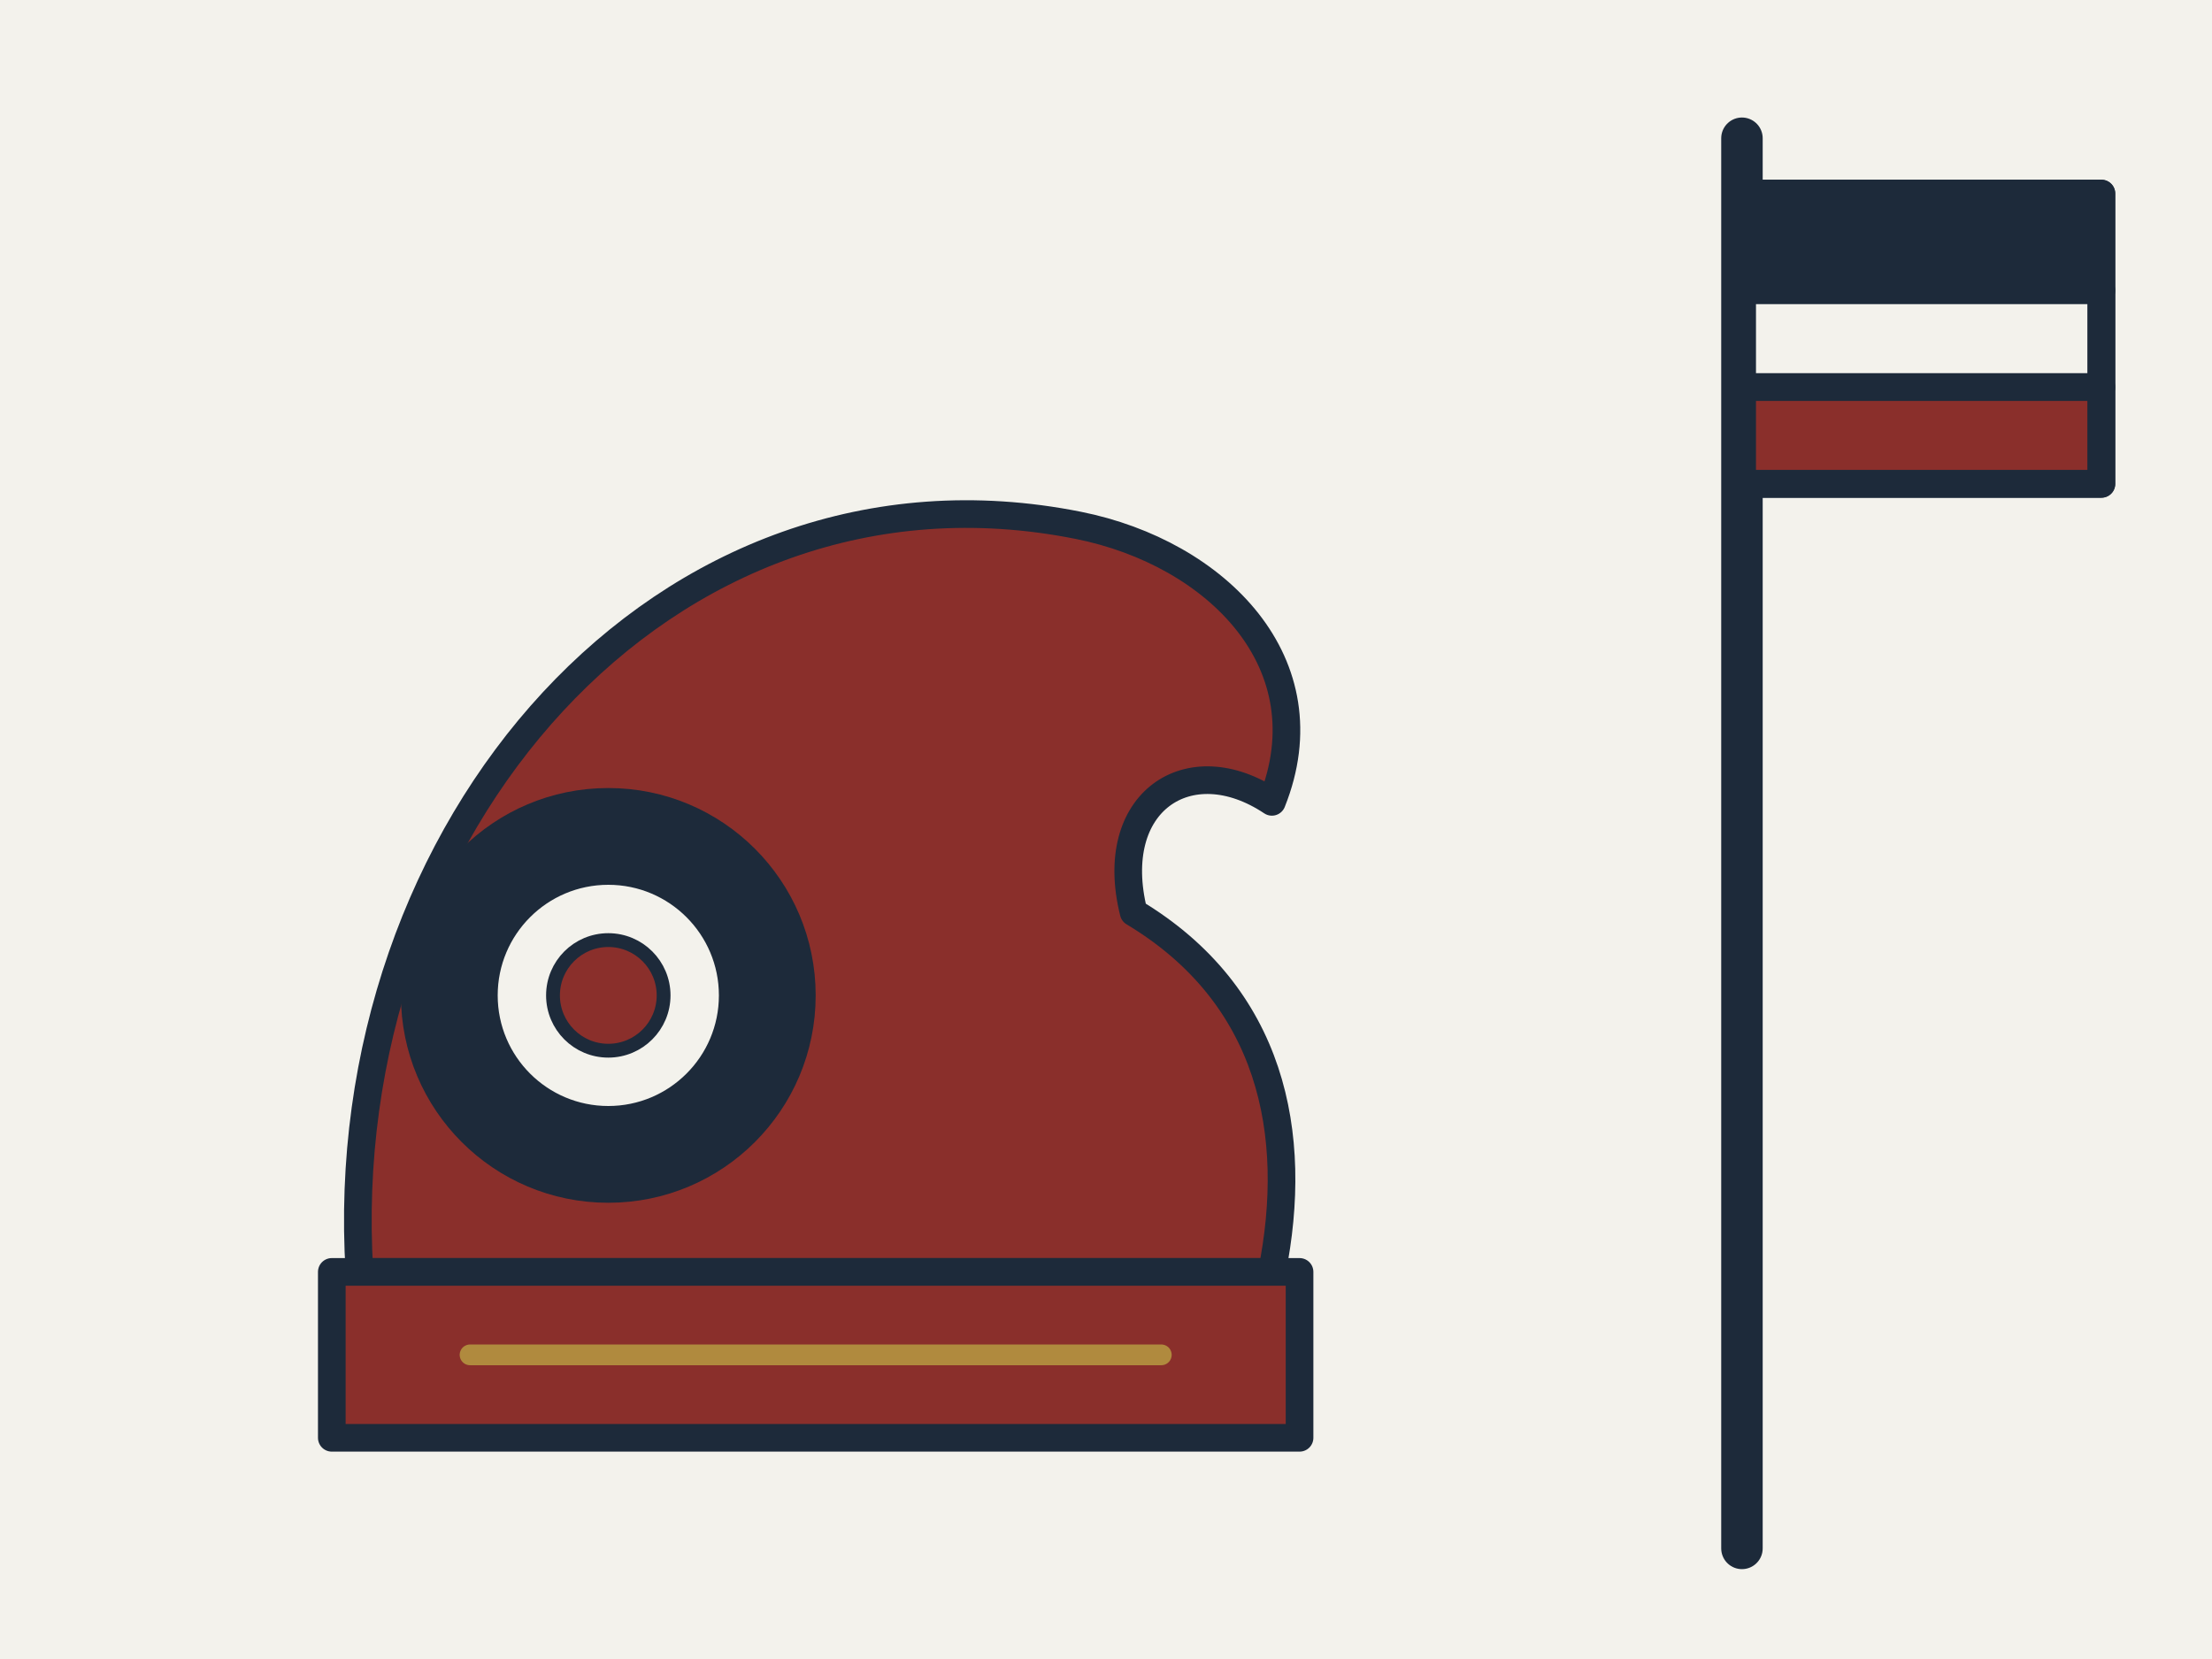
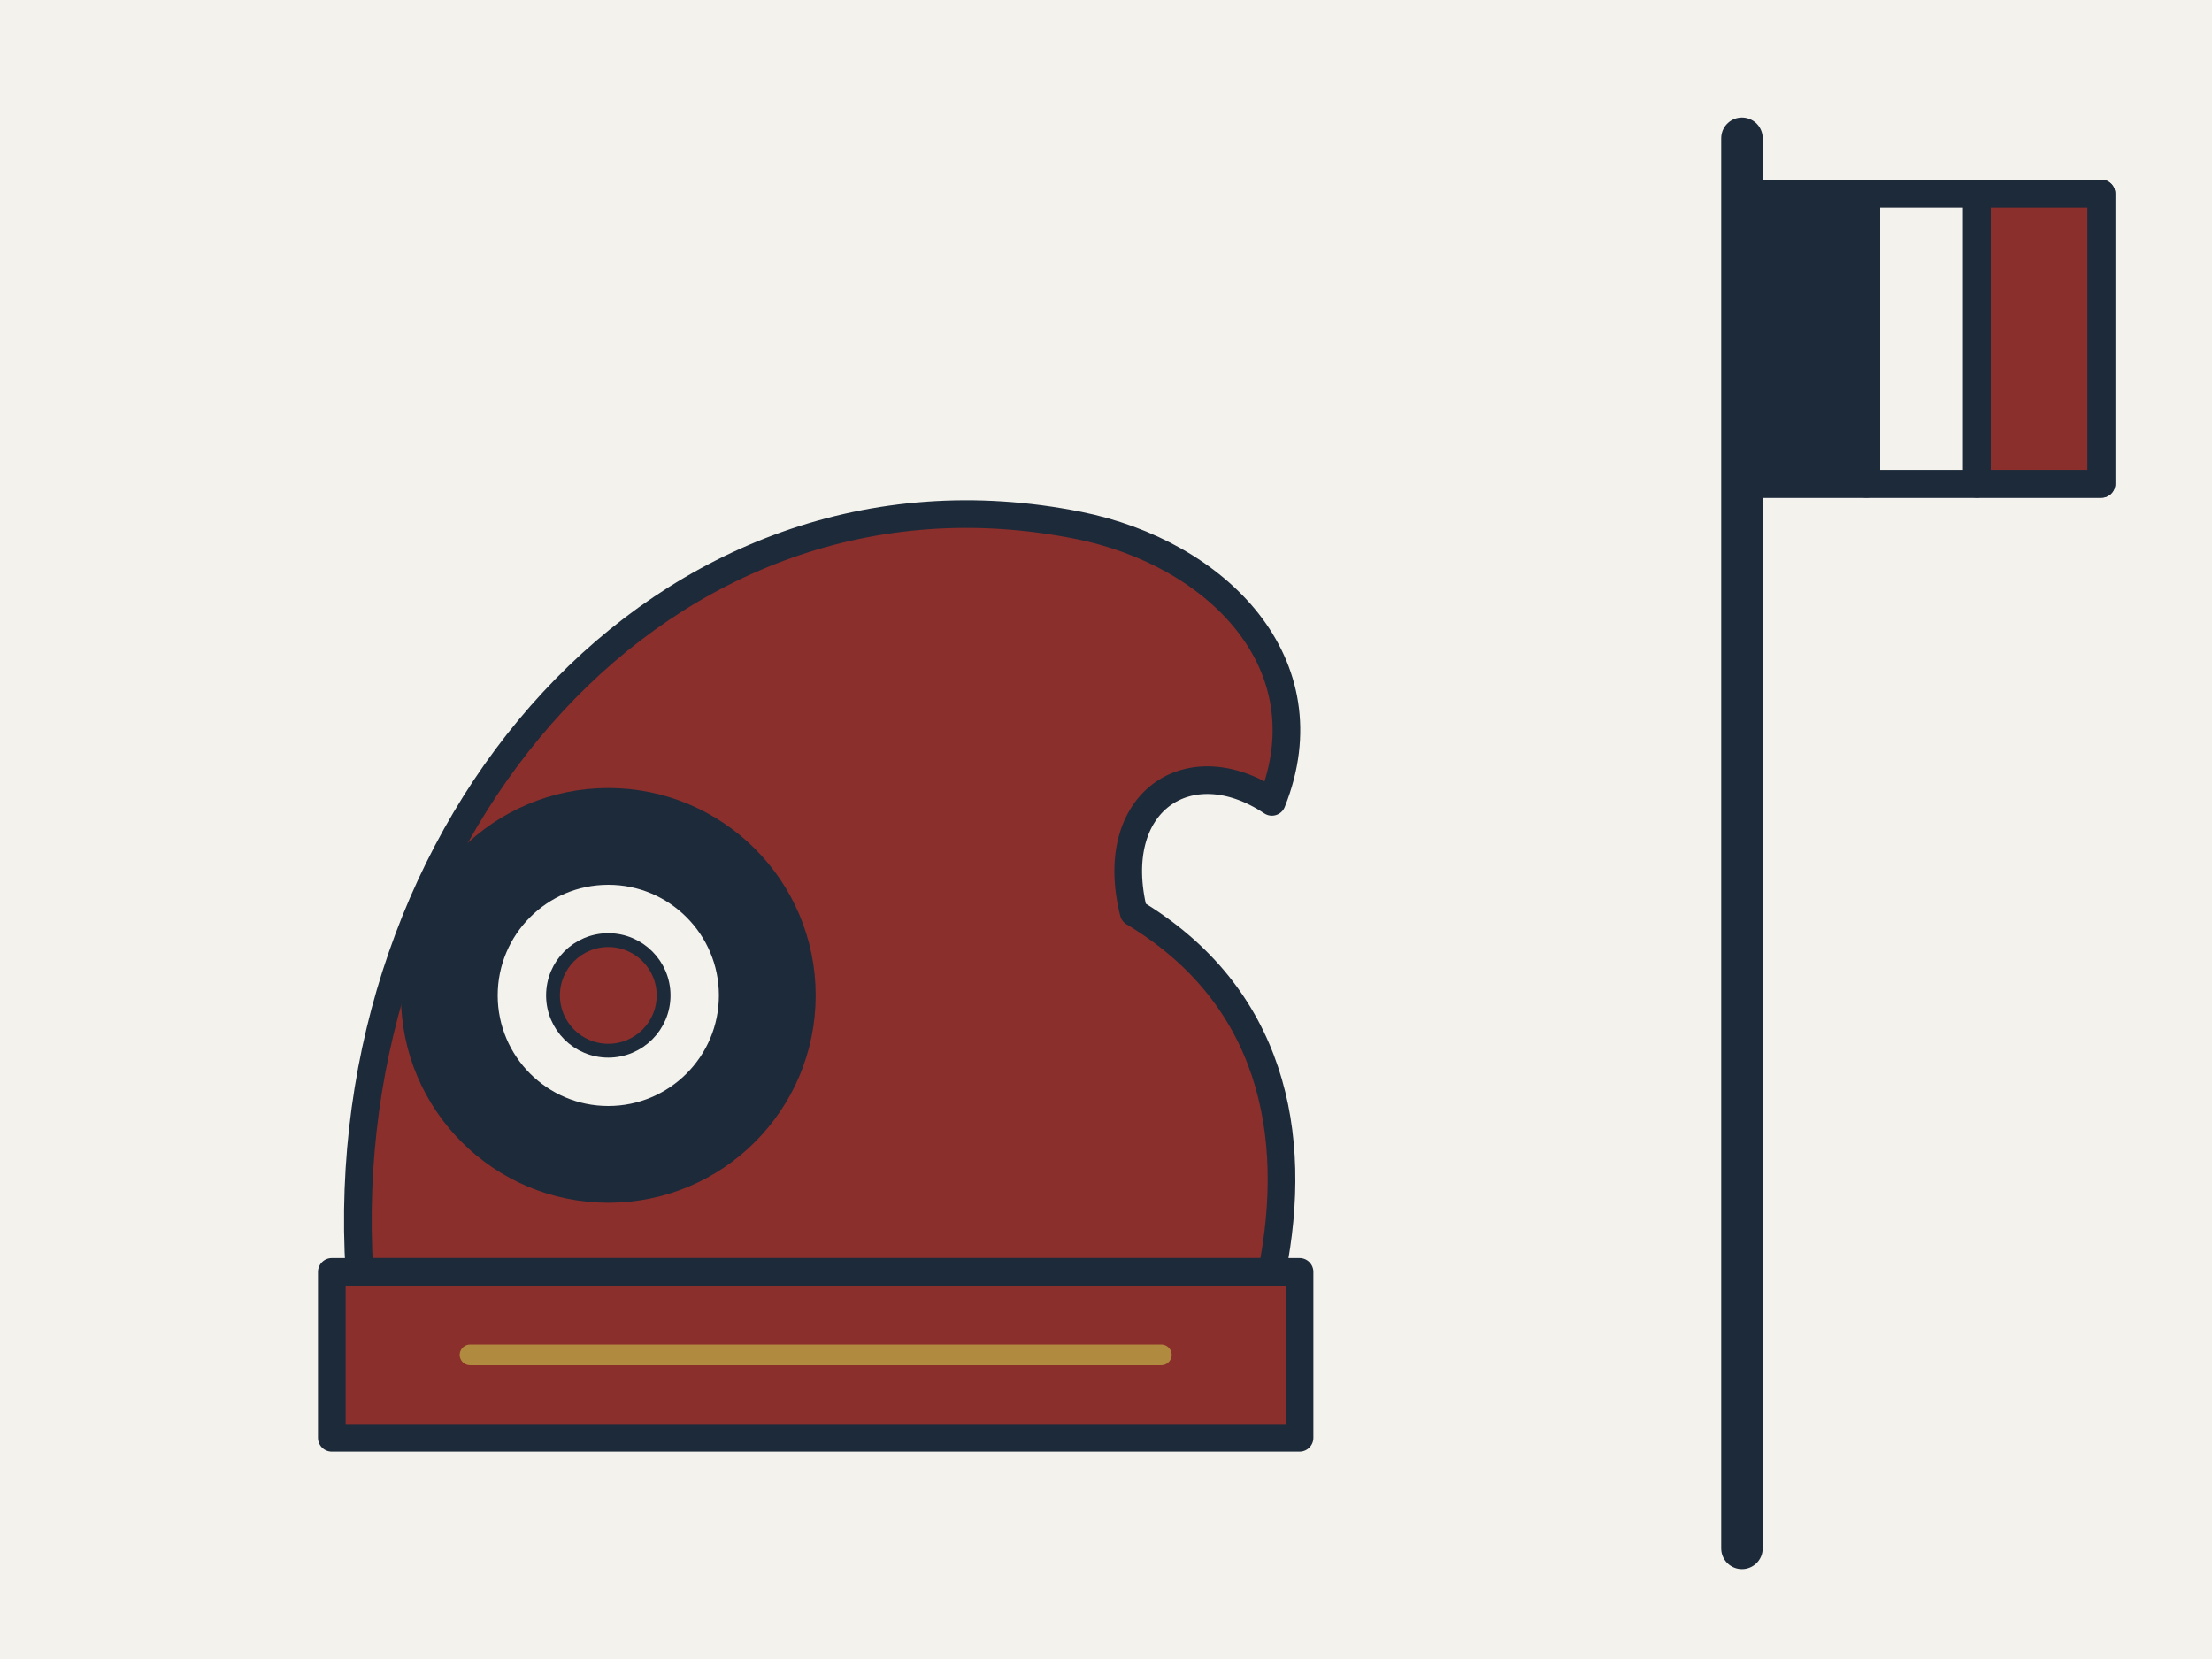
<svg xmlns="http://www.w3.org/2000/svg" viewBox="0 0 160 120" width="160" height="120">
  <rect width="160" height="120" fill="#f3f2ec" />
  <g fill="none" stroke="#1d2a3a" stroke-width="2" stroke-linejoin="round" stroke-linecap="round">
    <path d="M126 10v102" stroke-width="3" />
-     <path d="M126 14h26v7H126z" fill="#1d2a3a" />
-     <path d="M126 21h26v7H126z" fill="#f3f2ec" />
-     <path d="M126 28h26v7H126z" fill="#8a2f2b" />
+     <path d="M126 14h9v21h-9z" fill="#1d2a3a" />
+     <path d="M135 14h8v21h-8z" fill="#f3f2ec" />
+     <path d="M143 14h9v21h-9z" fill="#8a2f2b" />
    <path d="M126 14h26v21H126z" />
    <path d="M26 92C24 60 48 32 78 38C88 40 96 48 92 58C86 54 80 58 82 66C92 72 94 82 92 92z" fill="#8a2f2b" />
    <path d="M24 92h70v12H24z" fill="#8a2f2b" />
    <path d="M34 98h50" stroke="#b08a3e" stroke-width="1.5" />
    <circle cx="44" cy="72" r="14" fill="#1d2a3a" />
    <circle cx="44" cy="72" r="9" fill="#f3f2ec" />
    <circle cx="44" cy="72" r="4" fill="#8a2f2b" stroke-width="1" />
  </g>
</svg>
